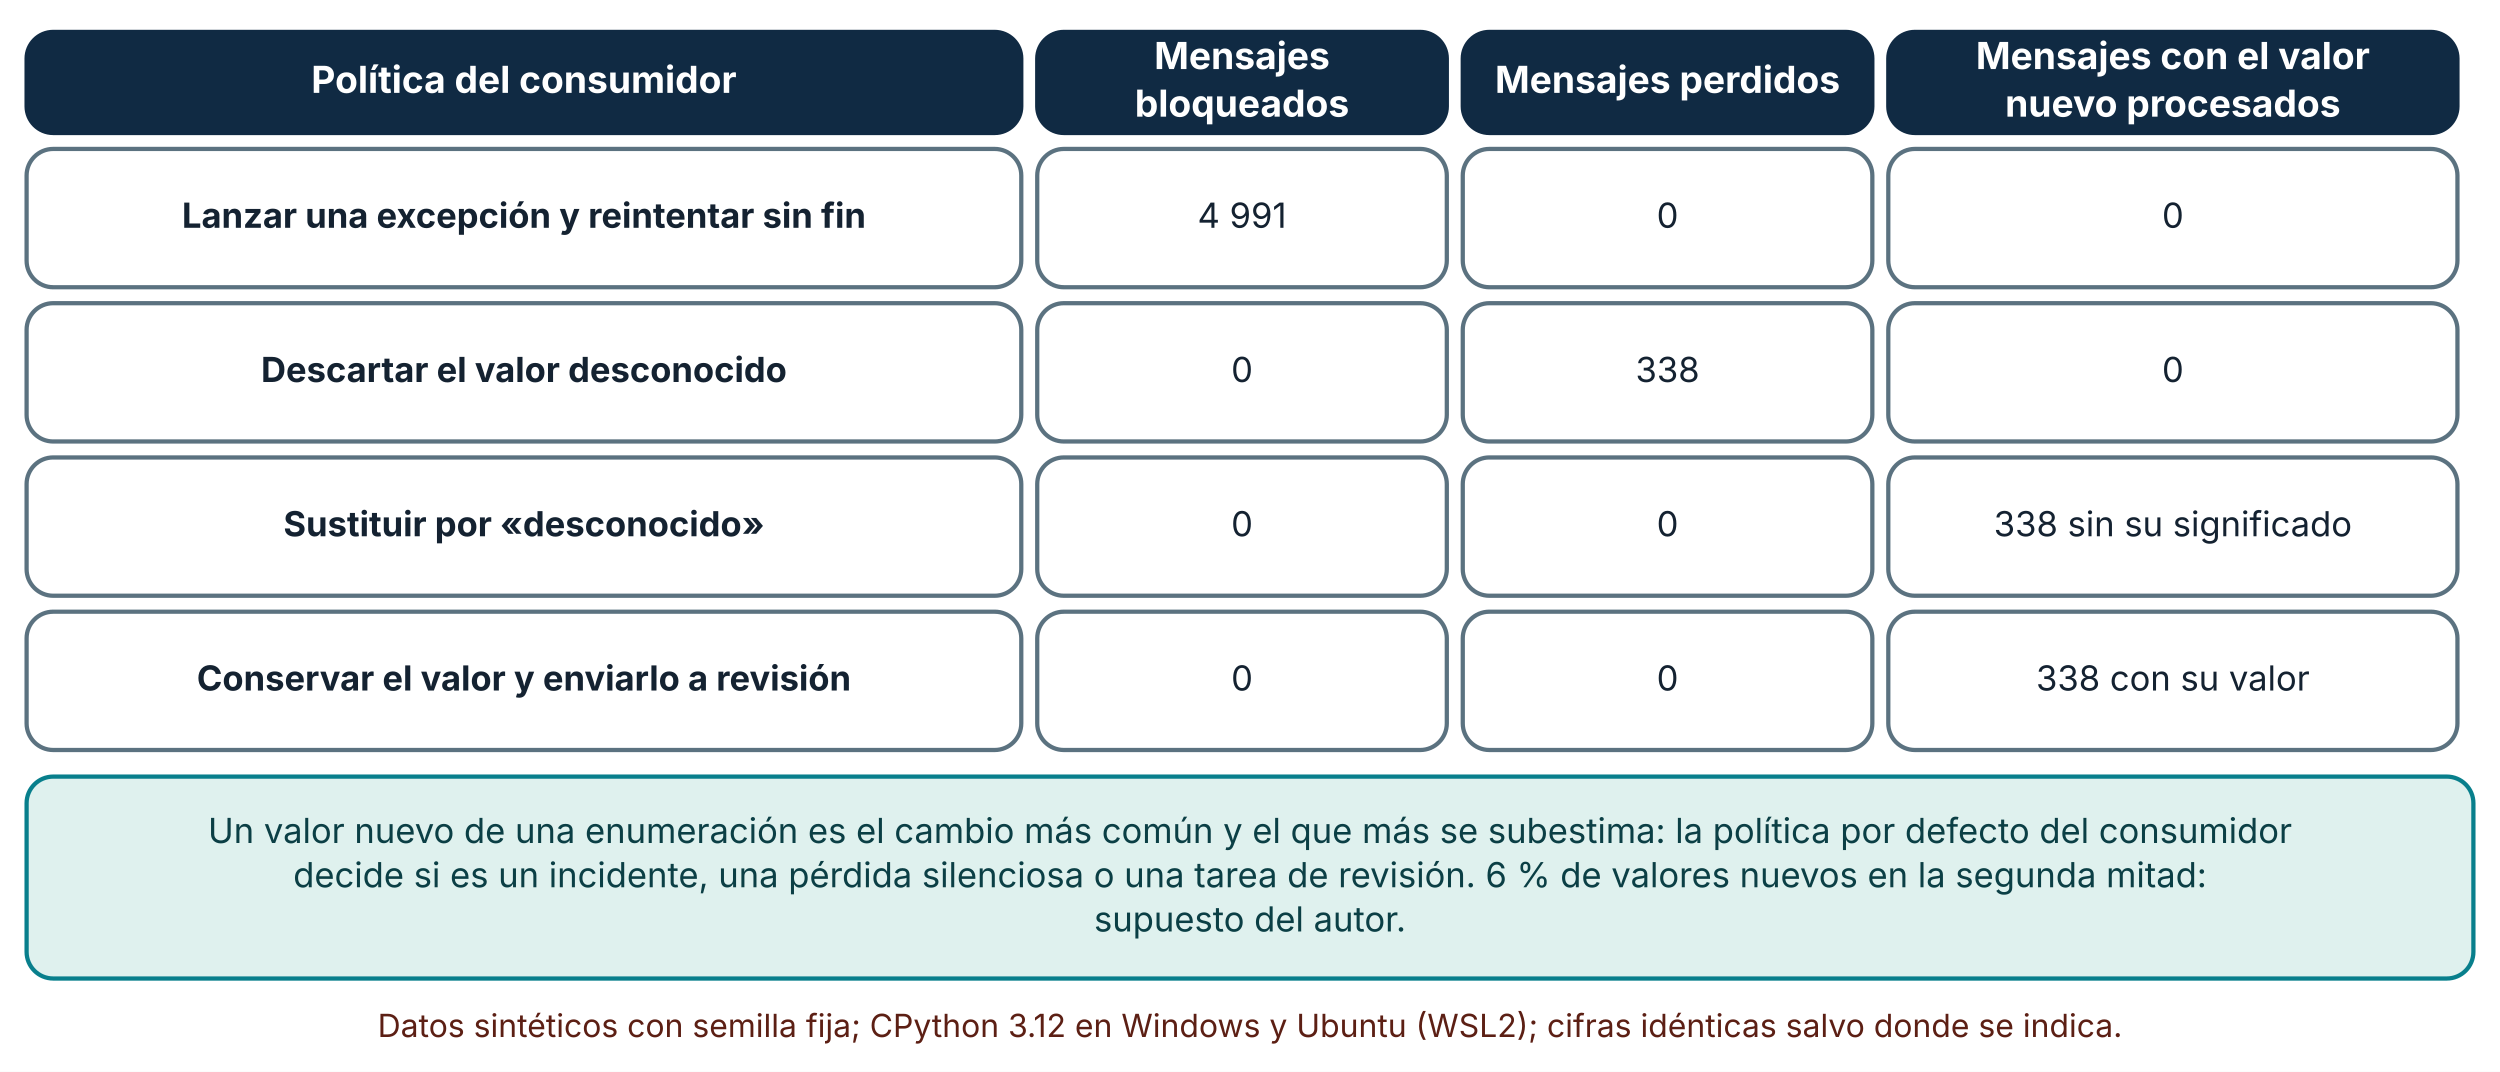
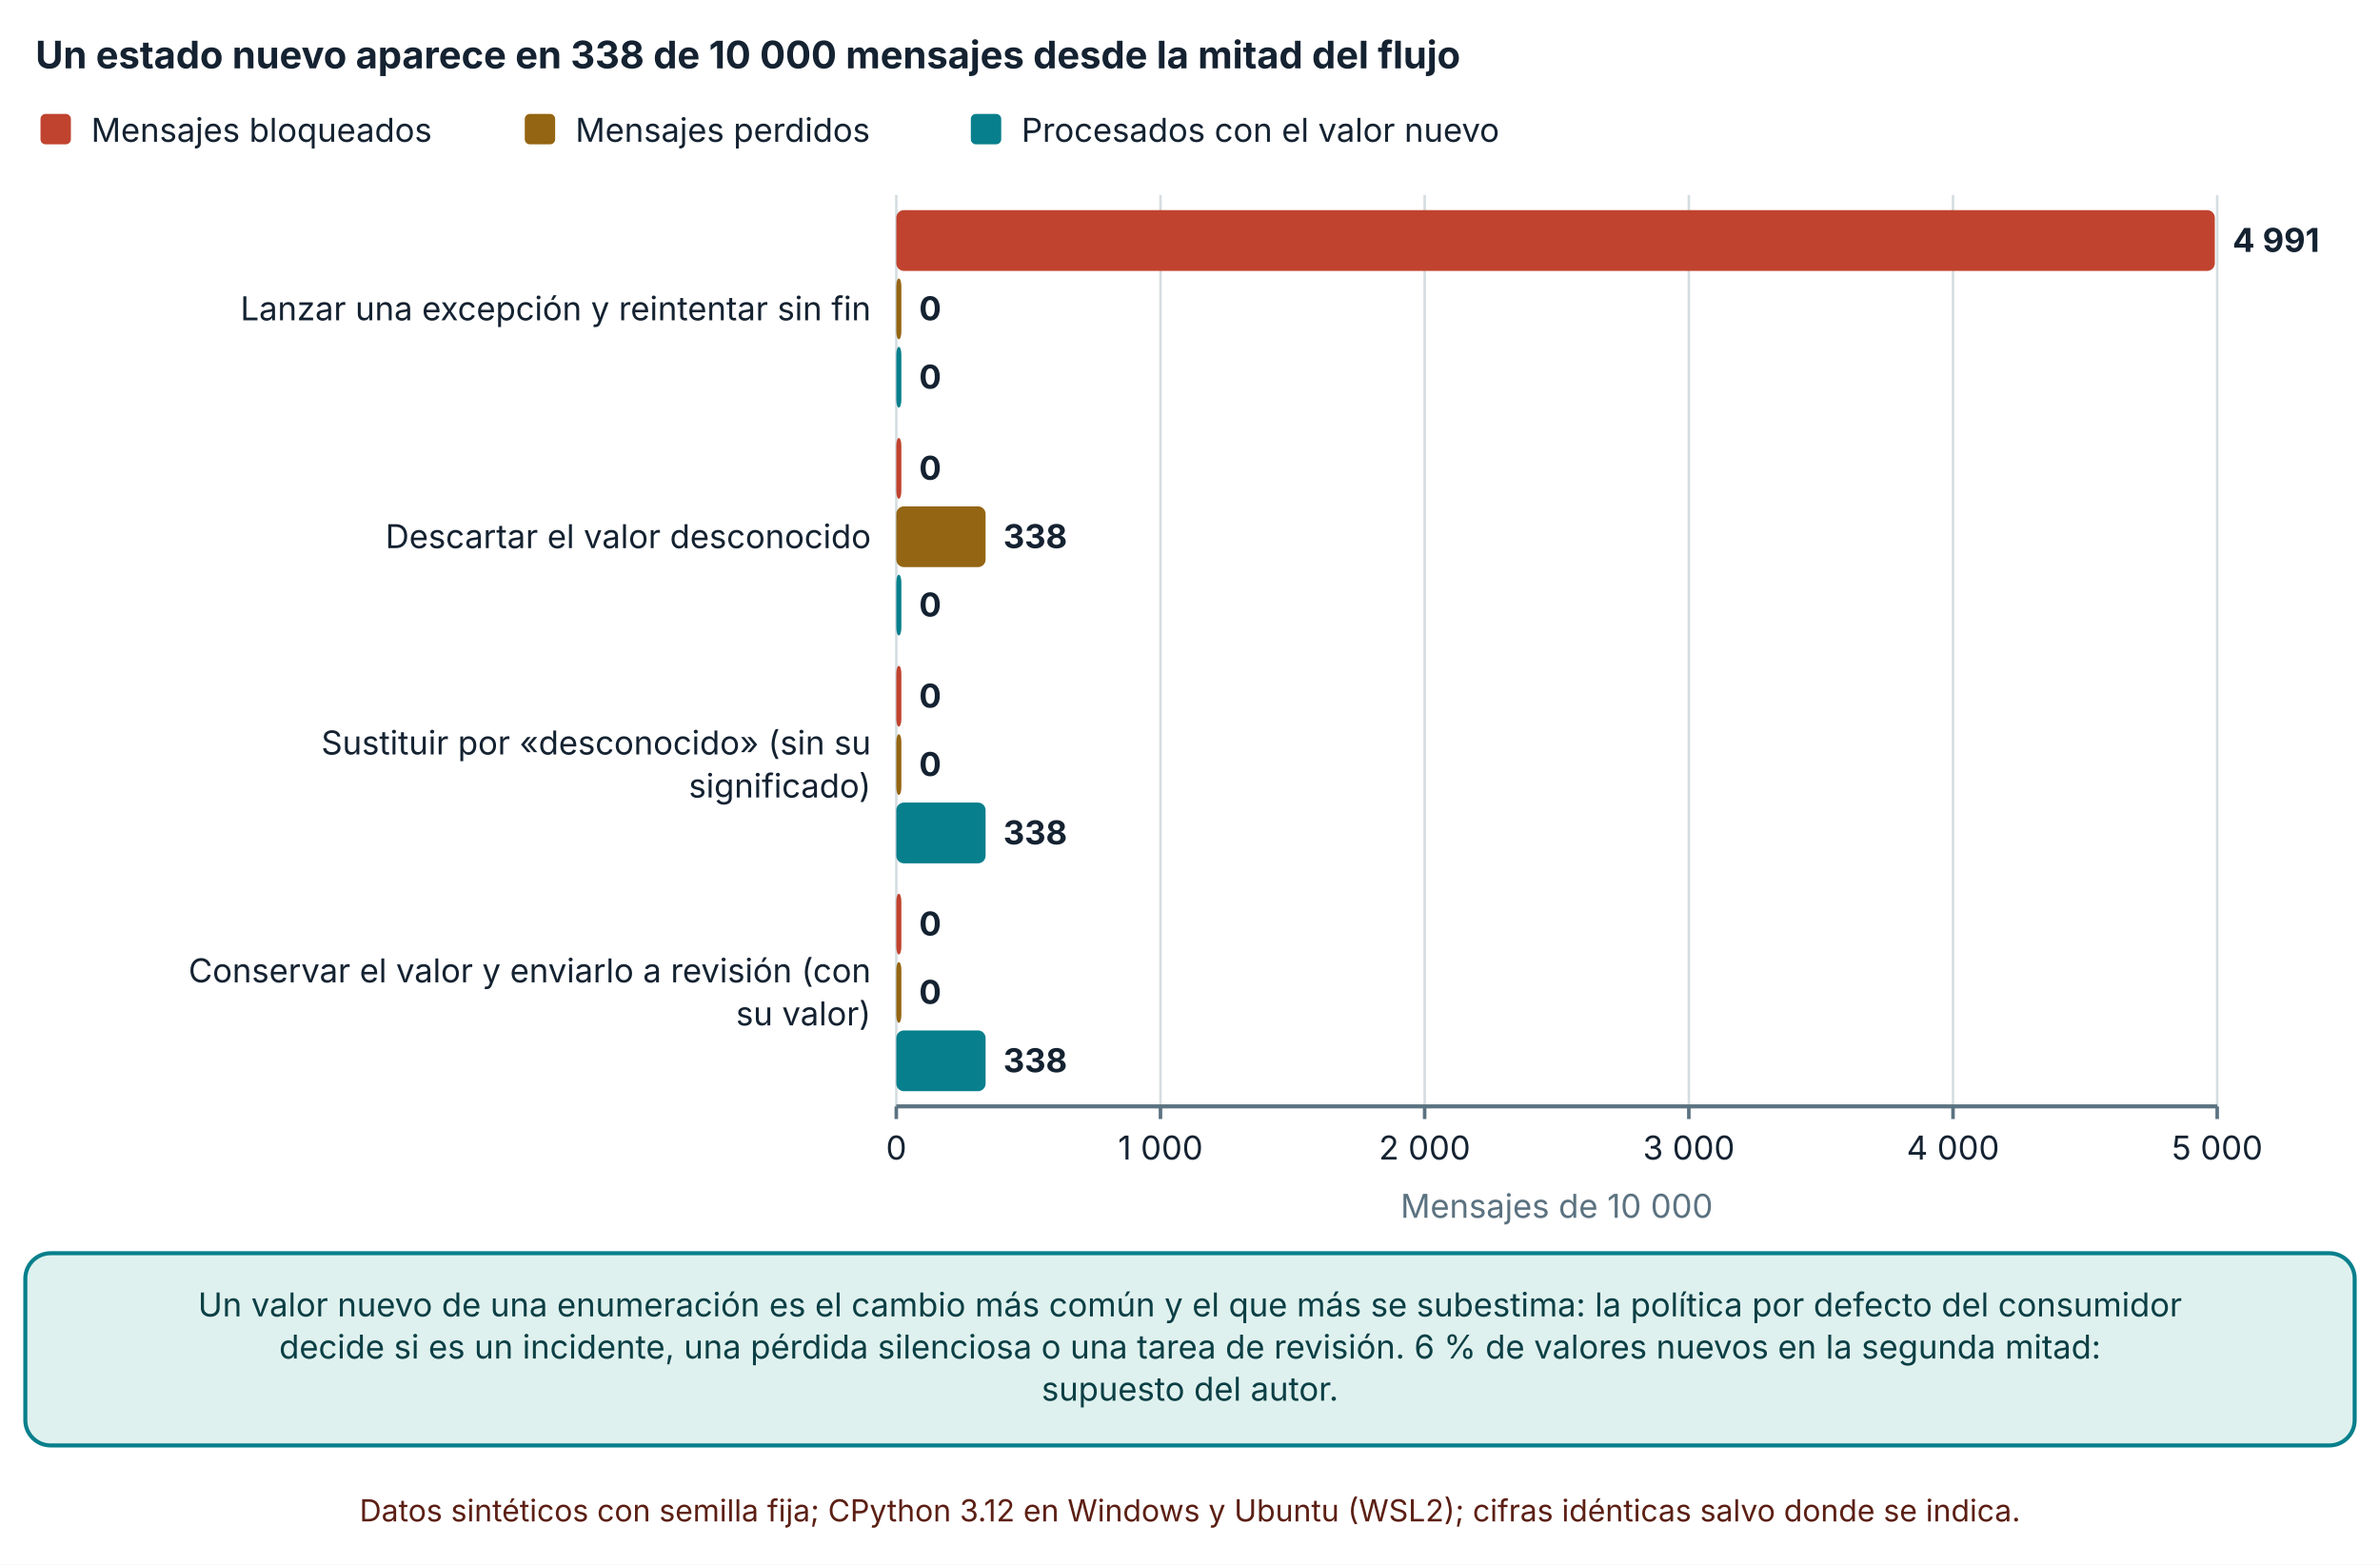
- <svg xmlns="http://www.w3.org/2000/svg" viewBox="0 0 940 403" width="940" height="403" role="img" aria-labelledby="t d" font-family="Inter, 'Segoe UI', system-ui, -apple-system, sans-serif">
+ <svg xmlns="http://www.w3.org/2000/svg" viewBox="0 0 940 618" width="940" height="618" role="img" aria-labelledby="t d" font-family="Inter, 'Segoe UI', system-ui, -apple-system, sans-serif">
  <defs>
    <marker id="arrow" viewBox="0 0 10 10" refX="9" refY="5" markerWidth="8" markerHeight="8" orient="auto-start-reverse">
      <path d="M0,0 L10,5 L0,10 z" fill="#32505f" />
    </marker>
    <marker id="arrow-coral" viewBox="0 0 10 10" refX="9" refY="5" markerWidth="8" markerHeight="8" orient="auto-start-reverse">
      <path d="M0,0 L10,5 L0,10 z" fill="#c0432f" />
    </marker>
  </defs>
-   <rect width="940" height="403" fill="#ffffff" />
-   <rect x="10" y="12" width="374" height="38" rx="10" fill="#102a43" stroke="#102a43" stroke-width="1.6" />
-   <text x="197" y="34.92" font-size="14" text-anchor="middle" font-weight="700" fill="#ffffff">
-     <tspan x="197" dy="0">Política del consumidor</tspan>
+   <rect width="940" height="618" fill="#ffffff" />
+   <text x="14" y="27" font-size="15" text-anchor="start" font-weight="700" fill="#142231">
+     <tspan x="14" dy="0">Un estado nuevo aparece en 338 de 10 000 mensajes desde la mitad del flujo</tspan>
  </text>
-   <rect x="390" y="12" width="154" height="38" rx="10" fill="#102a43" stroke="#102a43" stroke-width="1.6" />
-   <text x="467" y="25.96" font-size="14" text-anchor="middle" font-weight="700" fill="#ffffff">
-     <tspan x="467" dy="0">Mensajes</tspan>
+   <rect x="16" y="45" width="12" height="12" rx="2" fill="#c0432f" />
+   <text x="36" y="56" font-size="13" text-anchor="start" font-weight="400" fill="#142231">
+     <tspan x="36" dy="0">Mensajes bloqueados</tspan>
  </text>
-   <text x="467" y="43.88" font-size="14" text-anchor="middle" font-weight="700" fill="#ffffff">
-     <tspan x="467" dy="0">bloqueados</tspan>
+   <rect x="207.26" y="45" width="12" height="12" rx="2" fill="#946512" />
+   <text x="227.26" y="56" font-size="13" text-anchor="start" font-weight="400" fill="#142231">
+     <tspan x="227.26" dy="0">Mensajes perdidos</tspan>
  </text>
-   <rect x="550" y="12" width="154" height="38" rx="10" fill="#102a43" stroke="#102a43" stroke-width="1.6" />
-   <text x="627" y="34.92" font-size="14" text-anchor="middle" font-weight="700" fill="#ffffff">
-     <tspan x="627" dy="0">Mensajes perdidos</tspan>
+   <rect x="383.44" y="45" width="12" height="12" rx="2" fill="#087f8c" />
+   <text x="403.44" y="56" font-size="13" text-anchor="start" font-weight="400" fill="#142231">
+     <tspan x="403.44" dy="0">Procesados con el valor nuevo</tspan>
  </text>
-   <rect x="710" y="12" width="214" height="38" rx="10" fill="#102a43" stroke="#102a43" stroke-width="1.6" />
-   <text x="817" y="25.96" font-size="14" text-anchor="middle" font-weight="700" fill="#ffffff">
-     <tspan x="817" dy="0">Mensajes con el valor</tspan>
+   <line x1="354" y1="77" x2="354" y2="437" stroke="#d5dde1" stroke-width="1" />
+   <line x1="354" y1="437" x2="354" y2="442" stroke="#5b7280" stroke-width="1.4" />
+   <text x="354" y="458" font-size="13" text-anchor="middle" font-weight="400" fill="#142231">
+     <tspan x="354" dy="0">0</tspan>
  </text>
-   <text x="817" y="43.88" font-size="14" text-anchor="middle" font-weight="700" fill="#ffffff">
-     <tspan x="817" dy="0">nuevo procesados</tspan>
+   <line x1="458.34" y1="77" x2="458.34" y2="437" stroke="#d5dde1" stroke-width="1" />
+   <line x1="458.34" y1="437" x2="458.34" y2="442" stroke="#5b7280" stroke-width="1.4" />
+   <text x="458.34" y="458" font-size="13" text-anchor="middle" font-weight="400" fill="#142231">
+     <tspan x="458.34" dy="0">1 000</tspan>
  </text>
-   <rect x="10" y="56" width="374" height="52" rx="10" fill="#ffffff" stroke="#5b7280" stroke-width="1.6" />
-   <text x="197" y="85.64" font-size="13" text-anchor="middle" font-weight="700" fill="#142231">
-     <tspan x="197" dy="0">Lanzar una excepción y reintentar sin fin</tspan>
+   <line x1="562.68" y1="77" x2="562.68" y2="437" stroke="#d5dde1" stroke-width="1" />
+   <line x1="562.68" y1="437" x2="562.68" y2="442" stroke="#5b7280" stroke-width="1.4" />
+   <text x="562.68" y="458" font-size="13" text-anchor="middle" font-weight="400" fill="#142231">
+     <tspan x="562.68" dy="0">2 000</tspan>
  </text>
-   <rect x="390" y="56" width="154" height="52" rx="10" fill="#ffffff" stroke="#5b7280" stroke-width="1.6" />
-   <text x="467" y="85.64" font-size="13" text-anchor="middle" font-weight="400" fill="#142231">
-     <tspan x="467" dy="0">4 991</tspan>
+   <line x1="667.02" y1="77" x2="667.02" y2="437" stroke="#d5dde1" stroke-width="1" />
+   <line x1="667.02" y1="437" x2="667.02" y2="442" stroke="#5b7280" stroke-width="1.4" />
+   <text x="667.02" y="458" font-size="13" text-anchor="middle" font-weight="400" fill="#142231">
+     <tspan x="667.02" dy="0">3 000</tspan>
  </text>
-   <rect x="550" y="56" width="154" height="52" rx="10" fill="#ffffff" stroke="#5b7280" stroke-width="1.6" />
-   <text x="627" y="85.64" font-size="13" text-anchor="middle" font-weight="400" fill="#142231">
-     <tspan x="627" dy="0">0</tspan>
+   <line x1="771.36" y1="77" x2="771.36" y2="437" stroke="#d5dde1" stroke-width="1" />
+   <line x1="771.36" y1="437" x2="771.36" y2="442" stroke="#5b7280" stroke-width="1.4" />
+   <text x="771.36" y="458" font-size="13" text-anchor="middle" font-weight="400" fill="#142231">
+     <tspan x="771.36" dy="0">4 000</tspan>
  </text>
-   <rect x="710" y="56" width="214" height="52" rx="10" fill="#ffffff" stroke="#5b7280" stroke-width="1.6" />
-   <text x="817" y="85.64" font-size="13" text-anchor="middle" font-weight="400" fill="#142231">
-     <tspan x="817" dy="0">0</tspan>
+   <line x1="875.7" y1="77" x2="875.7" y2="437" stroke="#d5dde1" stroke-width="1" />
+   <line x1="875.7" y1="437" x2="875.7" y2="442" stroke="#5b7280" stroke-width="1.4" />
+   <text x="875.7" y="458" font-size="13" text-anchor="middle" font-weight="400" fill="#142231">
+     <tspan x="875.7" dy="0">5 000</tspan>
  </text>
-   <rect x="10" y="114" width="374" height="52" rx="10" fill="#ffffff" stroke="#5b7280" stroke-width="1.6" />
-   <text x="197" y="143.64" font-size="13" text-anchor="middle" font-weight="700" fill="#142231">
-     <tspan x="197" dy="0">Descartar el valor desconocido</tspan>
+   <line x1="354" y1="437" x2="875.7" y2="437" stroke="#5b7280" stroke-width="1.6" />
+   <text x="344" y="126.5" font-size="13" text-anchor="end" font-weight="400" fill="#142231">
+     <tspan x="344" dy="0">Lanzar una excepción y reintentar sin fin</tspan>
  </text>
-   <rect x="390" y="114" width="154" height="52" rx="10" fill="#ffffff" stroke="#5b7280" stroke-width="1.6" />
-   <text x="467" y="143.64" font-size="13" text-anchor="middle" font-weight="400" fill="#142231">
-     <tspan x="467" dy="0">0</tspan>
+   <text x="344" y="216.5" font-size="13" text-anchor="end" font-weight="400" fill="#142231">
+     <tspan x="344" dy="0">Descartar el valor desconocido</tspan>
  </text>
-   <rect x="550" y="114" width="154" height="52" rx="10" fill="#ffffff" stroke="#5b7280" stroke-width="1.6" />
-   <text x="627" y="143.64" font-size="13" text-anchor="middle" font-weight="400" fill="#142231">
-     <tspan x="627" dy="0">338</tspan>
+   <text x="344" y="298" font-size="13" text-anchor="end" font-weight="400" fill="#142231">
+     <tspan x="344" dy="0">Sustituir por «desconocido» (sin su</tspan>
  </text>
-   <rect x="710" y="114" width="214" height="52" rx="10" fill="#ffffff" stroke="#5b7280" stroke-width="1.6" />
-   <text x="817" y="143.64" font-size="13" text-anchor="middle" font-weight="400" fill="#142231">
-     <tspan x="817" dy="0">0</tspan>
+   <text x="344" y="315" font-size="13" text-anchor="end" font-weight="400" fill="#142231">
+     <tspan x="344" dy="0">significado)</tspan>
  </text>
-   <rect x="10" y="172" width="374" height="52" rx="10" fill="#ffffff" stroke="#5b7280" stroke-width="1.6" />
-   <text x="197" y="201.64" font-size="13" text-anchor="middle" font-weight="700" fill="#142231">
-     <tspan x="197" dy="0">Sustituir por «desconocido»</tspan>
+   <text x="344" y="388" font-size="13" text-anchor="end" font-weight="400" fill="#142231">
+     <tspan x="344" dy="0">Conservar el valor y enviarlo a revisión (con</tspan>
  </text>
-   <rect x="390" y="172" width="154" height="52" rx="10" fill="#ffffff" stroke="#5b7280" stroke-width="1.6" />
-   <text x="467" y="201.64" font-size="13" text-anchor="middle" font-weight="400" fill="#142231">
-     <tspan x="467" dy="0">0</tspan>
+   <text x="344" y="405" font-size="13" text-anchor="end" font-weight="400" fill="#142231">
+     <tspan x="344" dy="0">su valor)</tspan>
  </text>
-   <rect x="550" y="172" width="154" height="52" rx="10" fill="#ffffff" stroke="#5b7280" stroke-width="1.6" />
-   <text x="627" y="201.64" font-size="13" text-anchor="middle" font-weight="400" fill="#142231">
-     <tspan x="627" dy="0">0</tspan>
+   <rect x="354" y="83" width="520.761" height="24" rx="3" fill="#c0432f" />
+   <text x="881.761" y="99.5" font-size="13" text-anchor="start" font-weight="700" fill="#142231">
+     <tspan x="881.761" dy="0">4 991</tspan>
  </text>
-   <rect x="710" y="172" width="214" height="52" rx="10" fill="#ffffff" stroke="#5b7280" stroke-width="1.6" />
-   <text x="817" y="201.64" font-size="13" text-anchor="middle" font-weight="400" fill="#142231">
-     <tspan x="817" dy="0">338 sin su significado</tspan>
+   <rect x="354" y="110" width="2" height="24" rx="3" fill="#946512" />
+   <text x="363" y="126.5" font-size="13" text-anchor="start" font-weight="700" fill="#142231">
+     <tspan x="363" dy="0">0</tspan>
  </text>
-   <rect x="10" y="230" width="374" height="52" rx="10" fill="#ffffff" stroke="#5b7280" stroke-width="1.6" />
-   <text x="197" y="259.64" font-size="13" text-anchor="middle" font-weight="700" fill="#142231">
-     <tspan x="197" dy="0">Conservar el valor y enviarlo a revisión</tspan>
+   <rect x="354" y="137" width="2" height="24" rx="3" fill="#087f8c" />
+   <text x="363" y="153.5" font-size="13" text-anchor="start" font-weight="700" fill="#142231">
+     <tspan x="363" dy="0">0</tspan>
  </text>
-   <rect x="390" y="230" width="154" height="52" rx="10" fill="#ffffff" stroke="#5b7280" stroke-width="1.6" />
-   <text x="467" y="259.64" font-size="13" text-anchor="middle" font-weight="400" fill="#142231">
-     <tspan x="467" dy="0">0</tspan>
+   <rect x="354" y="173" width="2" height="24" rx="3" fill="#c0432f" />
+   <text x="363" y="189.5" font-size="13" text-anchor="start" font-weight="700" fill="#142231">
+     <tspan x="363" dy="0">0</tspan>
  </text>
-   <rect x="550" y="230" width="154" height="52" rx="10" fill="#ffffff" stroke="#5b7280" stroke-width="1.6" />
-   <text x="627" y="259.64" font-size="13" text-anchor="middle" font-weight="400" fill="#142231">
-     <tspan x="627" dy="0">0</tspan>
+   <rect x="354" y="200" width="35.267" height="24" rx="3" fill="#946512" />
+   <text x="396.267" y="216.5" font-size="13" text-anchor="start" font-weight="700" fill="#142231">
+     <tspan x="396.267" dy="0">338</tspan>
  </text>
-   <rect x="710" y="230" width="214" height="52" rx="10" fill="#ffffff" stroke="#5b7280" stroke-width="1.6" />
-   <text x="817" y="259.64" font-size="13" text-anchor="middle" font-weight="400" fill="#142231">
-     <tspan x="817" dy="0">338 con su valor</tspan>
+   <rect x="354" y="227" width="2" height="24" rx="3" fill="#087f8c" />
+   <text x="363" y="243.5" font-size="13" text-anchor="start" font-weight="700" fill="#142231">
+     <tspan x="363" dy="0">0</tspan>
  </text>
-   <rect x="10" y="292" width="920" height="75.92" rx="10" fill="#dff1ee" stroke="#087f8c" stroke-width="1.6" />
-   <text x="470" y="316.96" font-size="13" text-anchor="middle" font-weight="400" fill="#0b3f45">
+   <rect x="354" y="263" width="2" height="24" rx="3" fill="#c0432f" />
+   <text x="363" y="279.5" font-size="13" text-anchor="start" font-weight="700" fill="#142231">
+     <tspan x="363" dy="0">0</tspan>
+   </text>
+   <rect x="354" y="290" width="2" height="24" rx="3" fill="#946512" />
+   <text x="363" y="306.5" font-size="13" text-anchor="start" font-weight="700" fill="#142231">
+     <tspan x="363" dy="0">0</tspan>
+   </text>
+   <rect x="354" y="317" width="35.267" height="24" rx="3" fill="#087f8c" />
+   <text x="396.267" y="333.5" font-size="13" text-anchor="start" font-weight="700" fill="#142231">
+     <tspan x="396.267" dy="0">338</tspan>
+   </text>
+   <rect x="354" y="353" width="2" height="24" rx="3" fill="#c0432f" />
+   <text x="363" y="369.5" font-size="13" text-anchor="start" font-weight="700" fill="#142231">
+     <tspan x="363" dy="0">0</tspan>
+   </text>
+   <rect x="354" y="380" width="2" height="24" rx="3" fill="#946512" />
+   <text x="363" y="396.5" font-size="13" text-anchor="start" font-weight="700" fill="#142231">
+     <tspan x="363" dy="0">0</tspan>
+   </text>
+   <rect x="354" y="407" width="35.267" height="24" rx="3" fill="#087f8c" />
+   <text x="396.267" y="423.5" font-size="13" text-anchor="start" font-weight="700" fill="#142231">
+     <tspan x="396.267" dy="0">338</tspan>
+   </text>
+   <text x="614.85" y="481" font-size="13" text-anchor="middle" font-weight="400" fill="#5b7280">
+     <tspan x="614.85" dy="0">Mensajes de 10 000</tspan>
+   </text>
+   <rect x="10" y="495" width="920" height="75.92" rx="10" fill="#dff1ee" stroke="#087f8c" stroke-width="1.6" />
+   <text x="470" y="519.96" font-size="13" text-anchor="middle" font-weight="400" fill="#0b3f45">
    <tspan x="470" dy="0">Un valor nuevo de una enumeración es el cambio más común y el que más se subestima: la política por defecto del consumidor</tspan>
  </text>
-   <text x="470" y="333.6" font-size="13" text-anchor="middle" font-weight="400" fill="#0b3f45">
+   <text x="470" y="536.6" font-size="13" text-anchor="middle" font-weight="400" fill="#0b3f45">
    <tspan x="470" dy="0">decide si es un incidente, una pérdida silenciosa o una tarea de revisión. 6 % de valores nuevos en la segunda mitad:</tspan>
  </text>
-   <text x="470" y="350.24" font-size="13" text-anchor="middle" font-weight="400" fill="#0b3f45">
+   <text x="470" y="553.24" font-size="13" text-anchor="middle" font-weight="400" fill="#0b3f45">
    <tspan x="470" dy="0">supuesto del autor.</tspan>
  </text>
-   <text x="470" y="389.92" font-size="12" text-anchor="middle" font-weight="400" fill="#5c1f14">
+   <text x="470" y="600.92" font-size="12" text-anchor="middle" font-weight="400" fill="#5c1f14">
    <tspan x="470" dy="0">Datos sintéticos con semilla fija; CPython 3.12 en Windows y Ubuntu (WSL2); cifras idénticas salvo donde se indica.</tspan>
  </text>
</svg>
